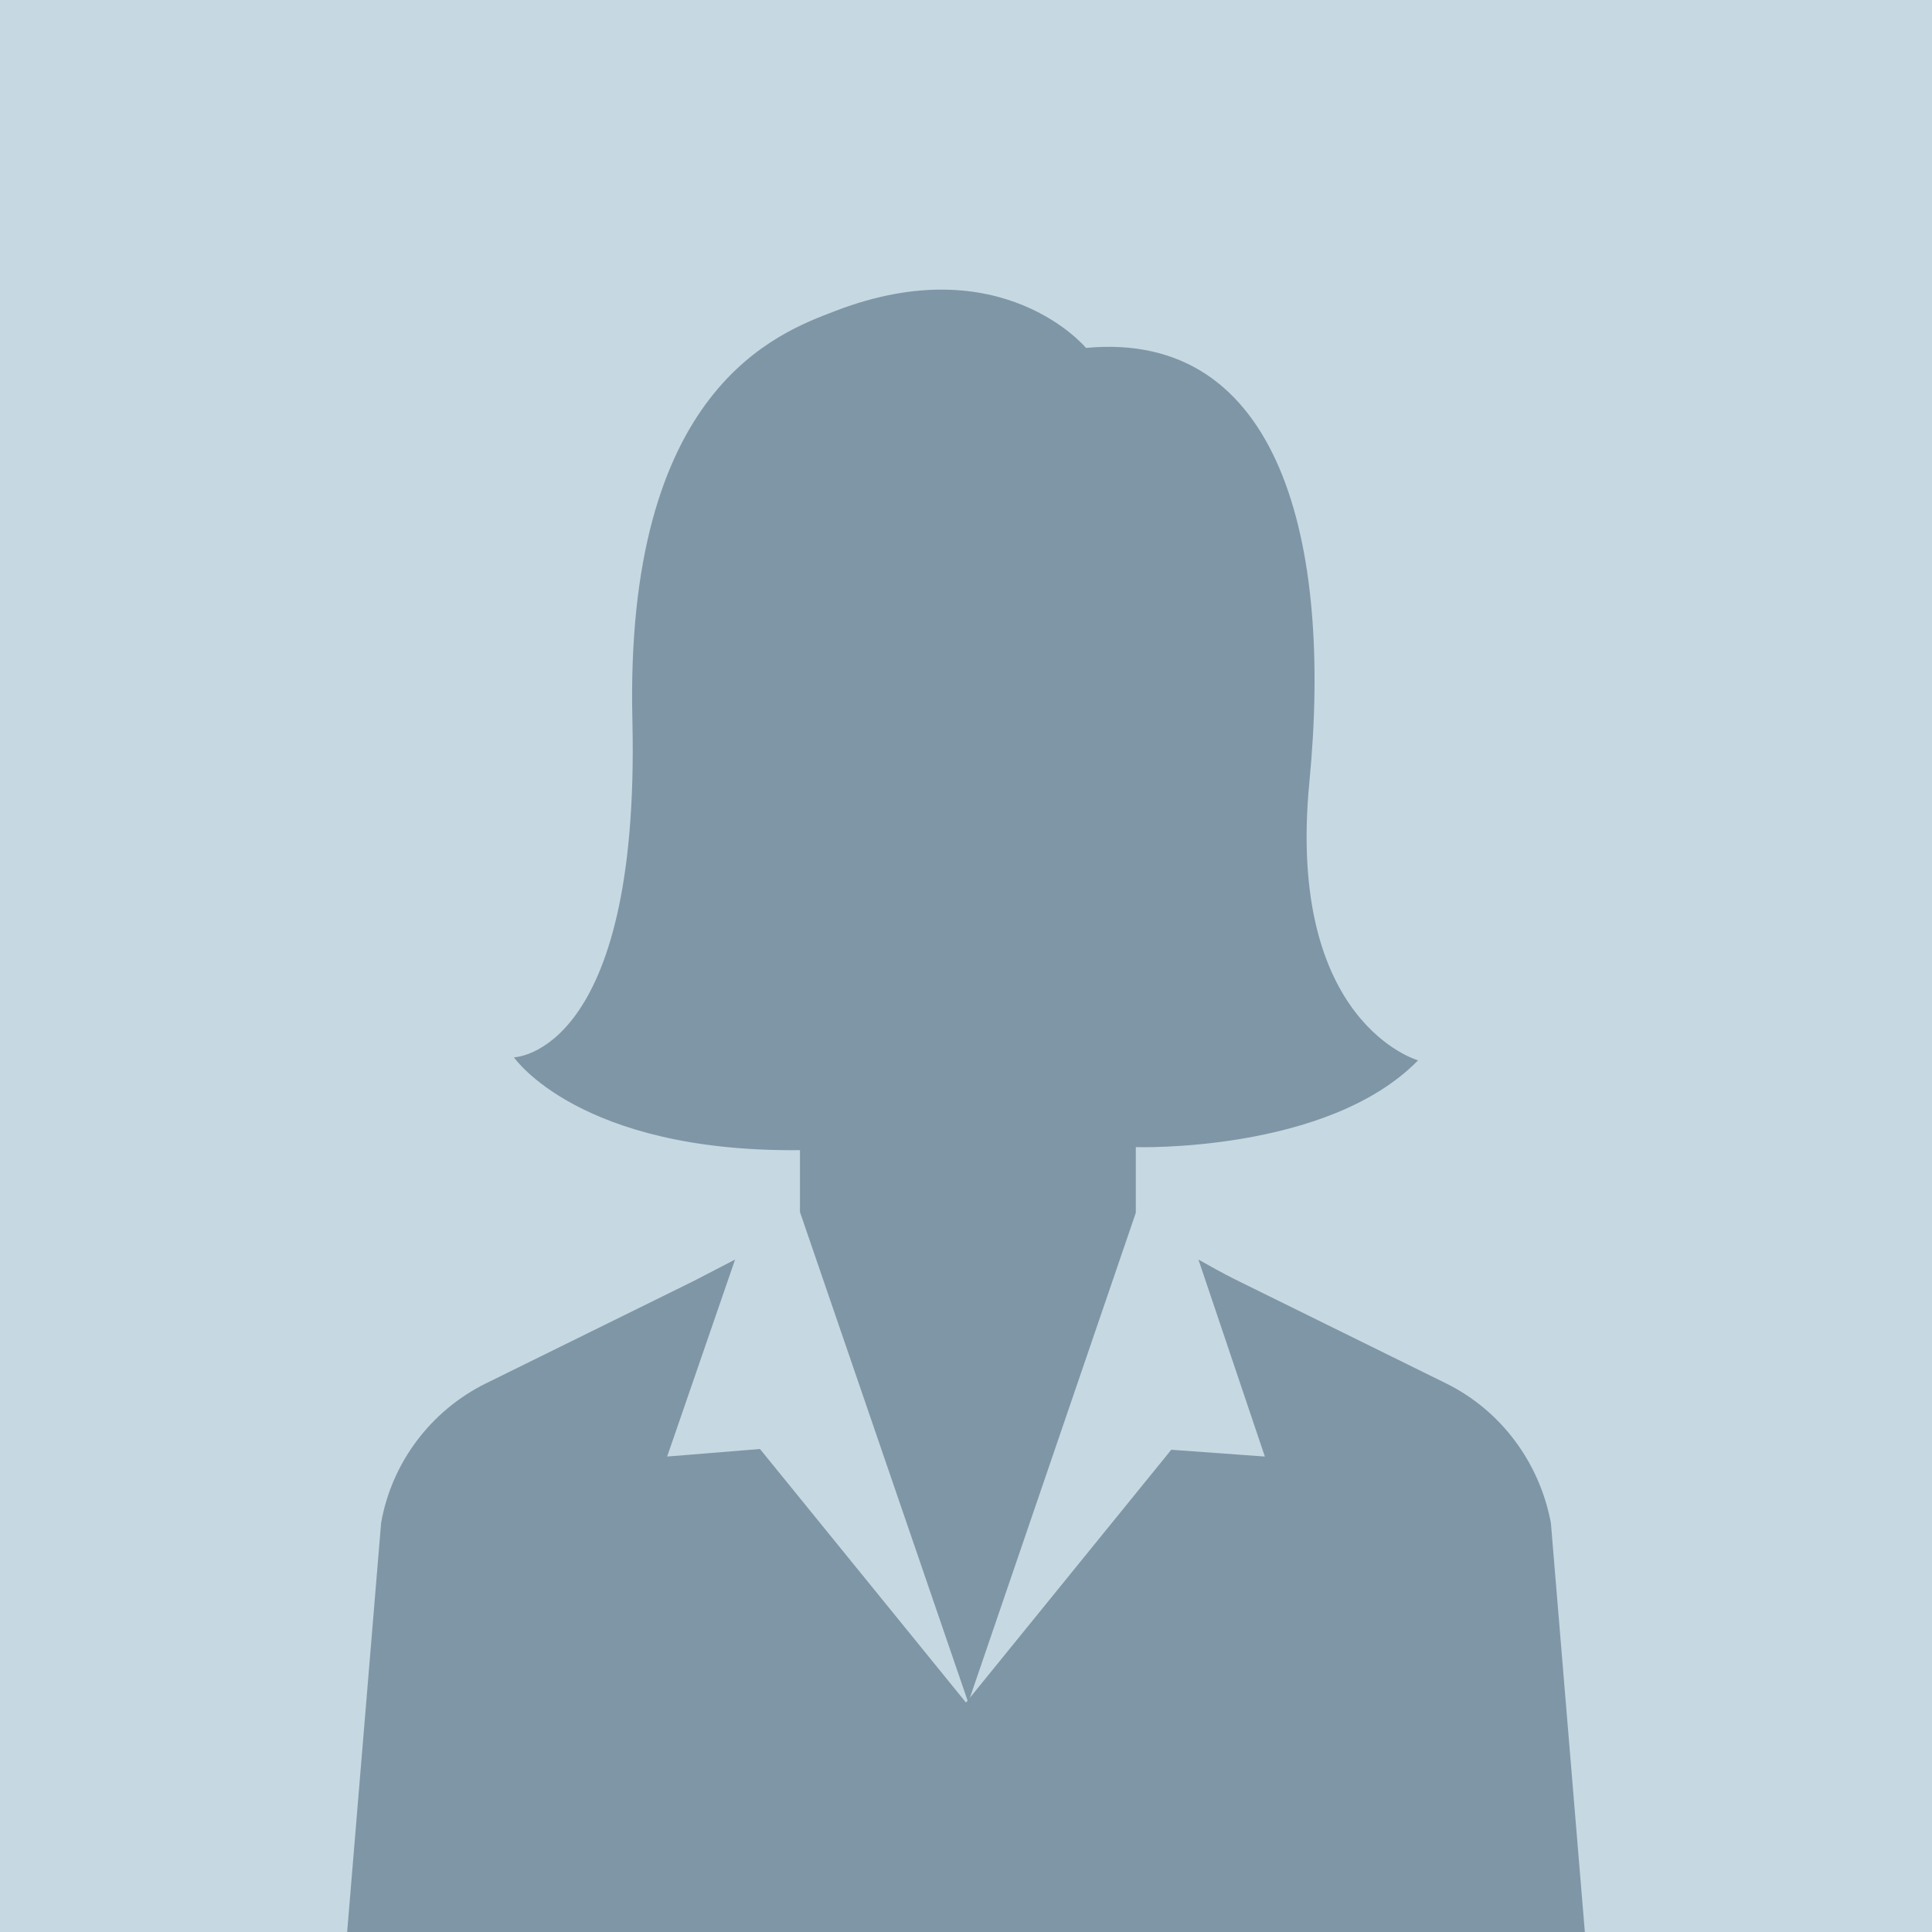
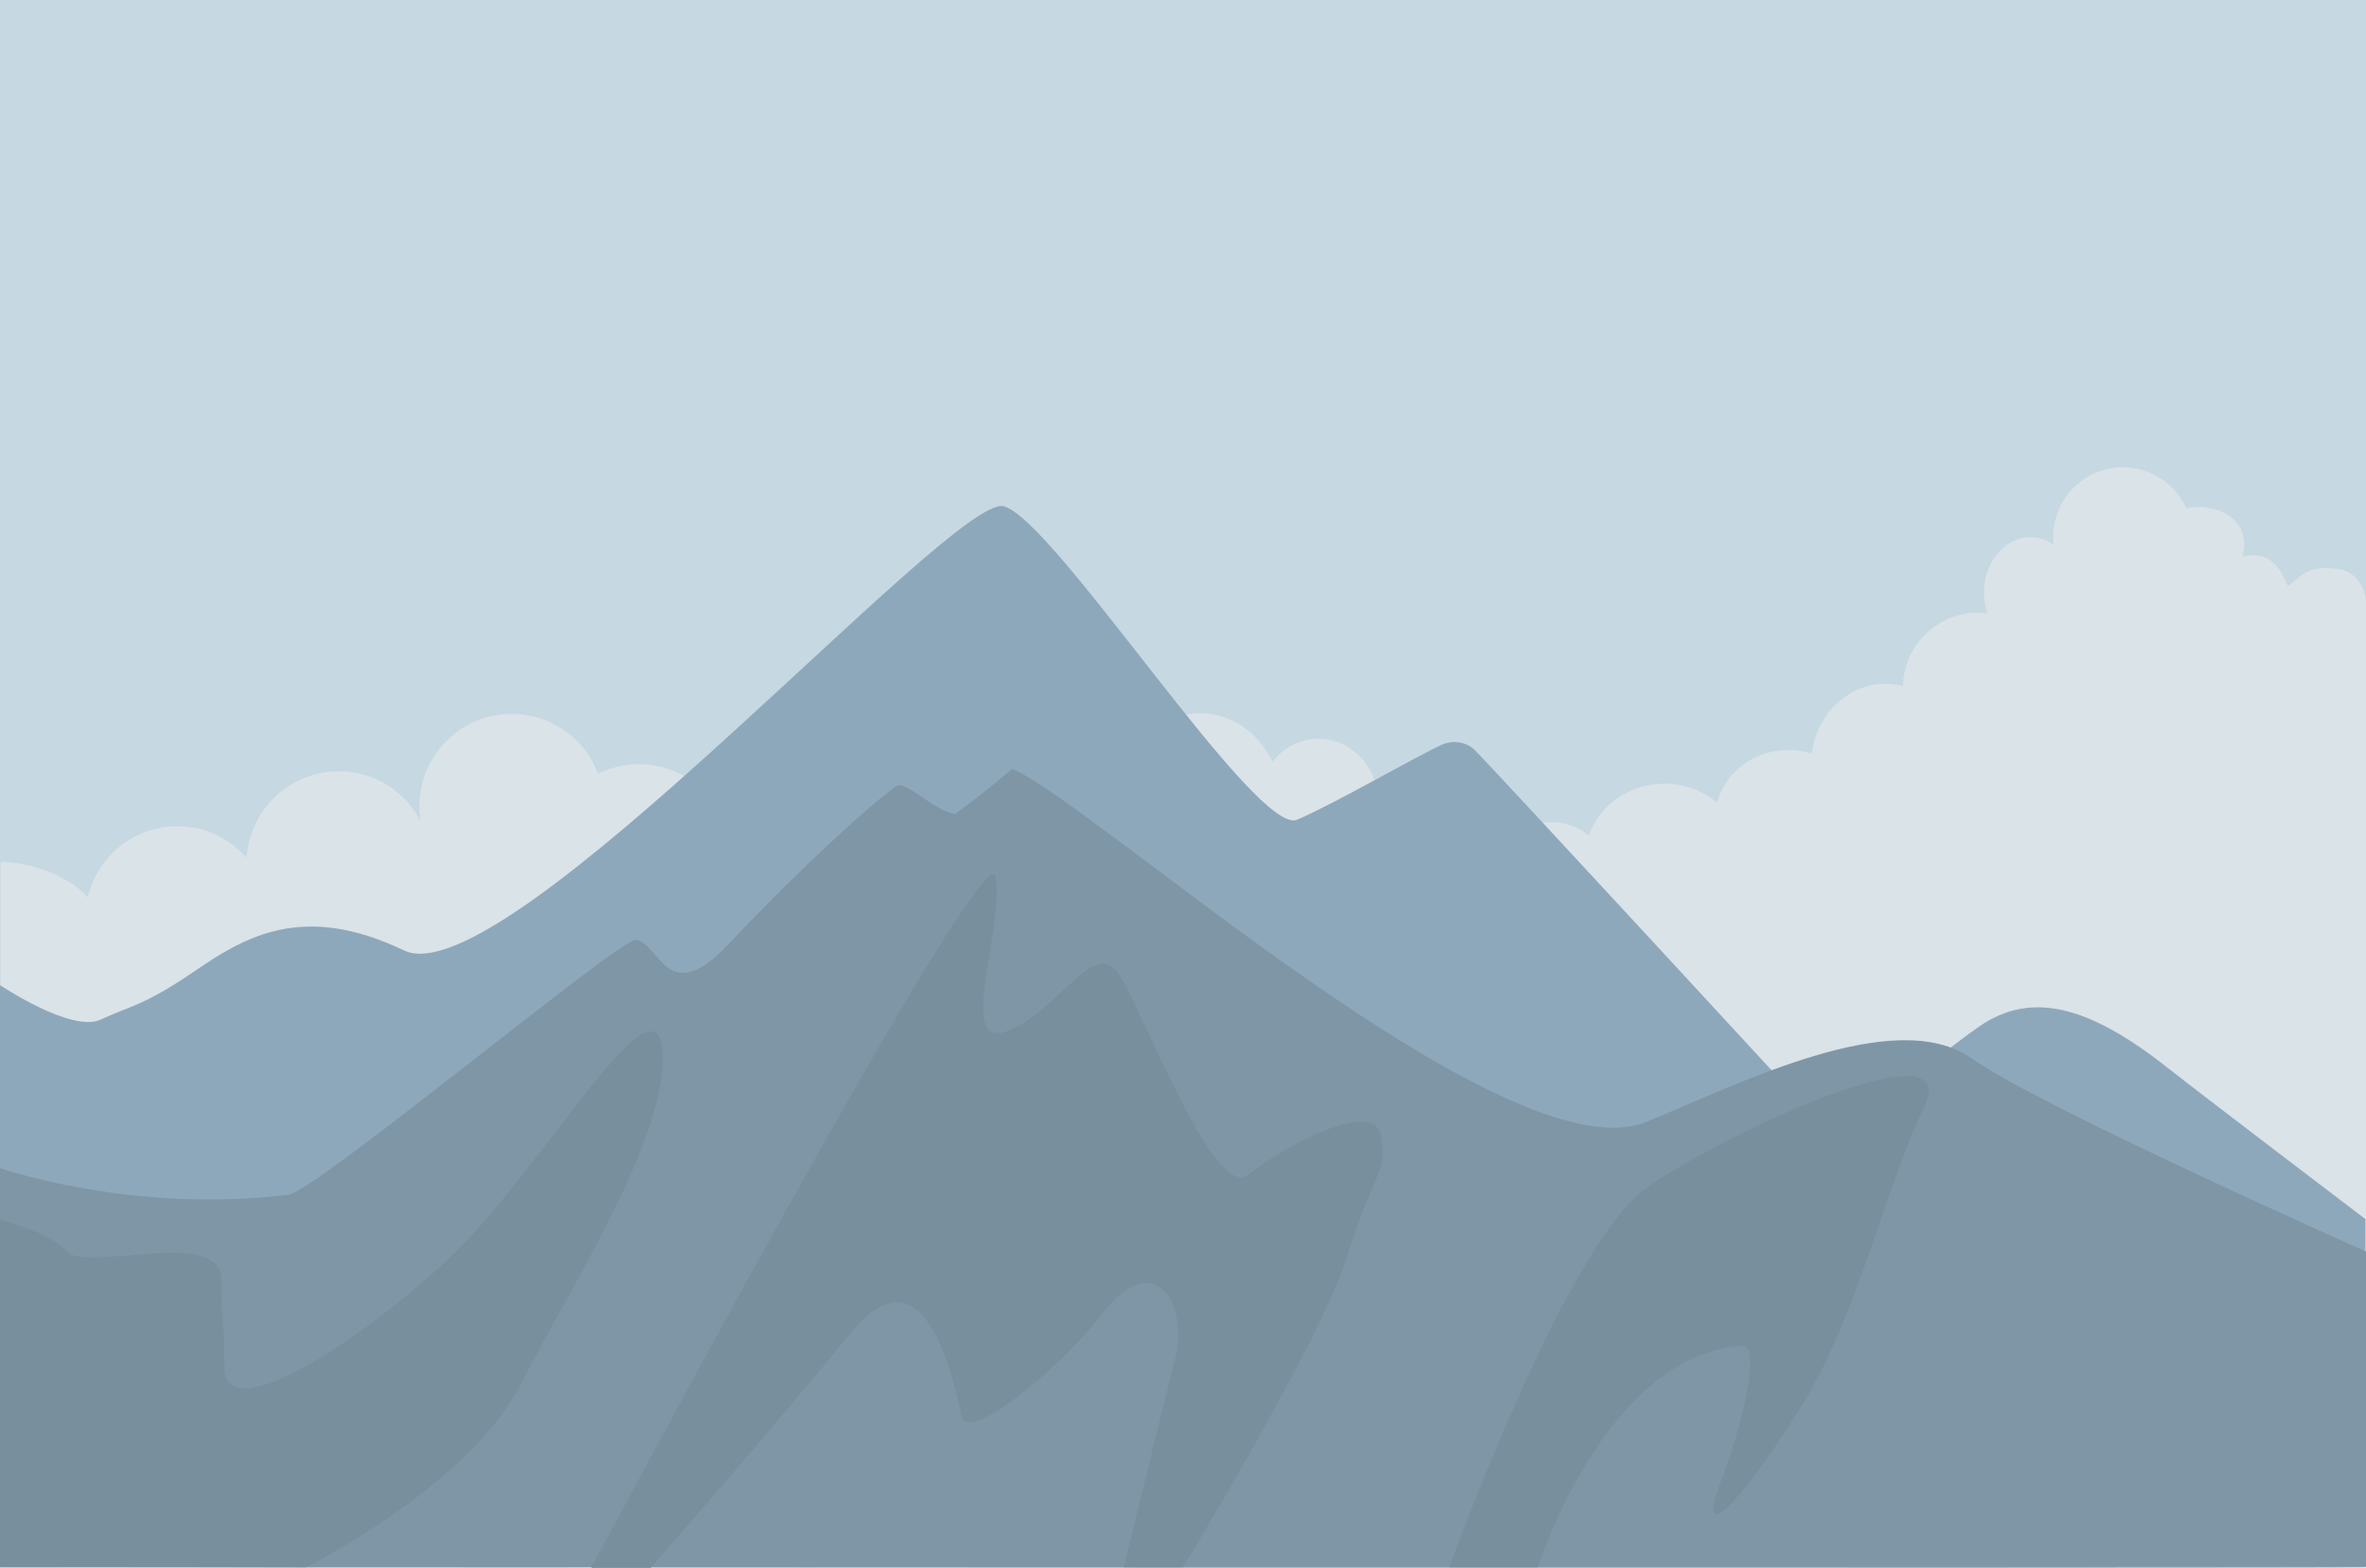
- <svg xmlns="http://www.w3.org/2000/svg" version="1.1" id="woman" x="0px" y="0px" viewBox="0 0 256 256" style="width: 256px; height: 256px;">
-   <rect fill="#C6D8E1" width="256" height="256" />
-   <path fill="#7F96A6" d="M150.5,160.1L150.5,160.1V152c0,0,25.4,0.8,37.4-11.5c0,0-17.5-4.9-14.4-36.9c3.1-31.9-3.9-59.9-29.6-57.5  c0,0-11.1-13.4-33.2-4.9c-7.6,2.9-28,10.2-26.9,54.4c1,44.2-15.7,44.5-15.7,44.5s8.6,12.6,37.9,12.3v8.2l22.3,65l22.2-64.9  L150.5,160.1z" />
-   <path fill="#7F96A6" d="M210,256l-4.5-54.2c-1.5-8-6.6-14.9-13.9-18.5l-28-13.8c-1.6-0.8-3.2-1.7-4.8-2.6l8.8,26.1l-12.4-0.9  L128,225.6L100.7,192L88.4,193l9-26.1l-5.6,2.9l-27.4,13.5c-7.3,3.6-12.5,10.5-13.9,18.5L46,256H210z" />
+ <svg xmlns="http://www.w3.org/2000/svg" version="1.1" id="default-image-solid" x="0px" y="0px" viewBox="0 0 400 265" style="width: 400px; height: 265px;">
+   <rect fill="#C6D8E1" width="400" height="265" />
+   <path fill="#D9E3E8" d="M395.3,96.2c-5-0.8-6.1,1.1-8.5,2.9c-1-2.3-2.6-6.2-7.7-5c1.5-5.3-2.6-8.4-7.7-8.4c-0.6,0-1.2,0.1-1.8,0.2  c-1.8-4.1-6-6.9-10.7-6.9c-6.5,0-11.8,5.3-11.8,11.8c0,0.4,0,0.9,0.1,1.3c-1.2-0.8-2.5-1.3-3.9-1.3c-4.3,0-7.9,4.2-7.9,9.4  c0,1.2,0.2,2.4,0.6,3.5c-0.5-0.1-1-0.1-1.6-0.1c-6.9,0-12.5,5.5-12.7,12.4c-0.9-0.2-1.9-0.4-2.9-0.4c-6.4,0-11.7,5.2-12.5,11.8  c-1.2-0.4-2.5-0.6-3.9-0.6c-5.9,0-10.8,3.8-12.1,8.9c-2.4-2-5.5-3.2-8.9-3.2c-6,0-11.1,3.7-12.8,8.8c-1.5-1.4-3.8-2.3-6.3-2.3  c-2.1,0-4.1,0.6-5.5,1.7h-0.1c-1.3-5.5-6.2-9.5-12.1-9.5c-2.4,0-4.7,0.7-6.6,1.9c-1.4-0.7-3-1.2-4.8-1.2c-0.3,0-0.5,0-0.8,0  c-1.5-4.1-5.2-7-9.5-7c-3.1,0-5.9,1.5-7.8,3.9c-2.2-4.8-6.8-8.2-12.2-8.2c-5.6,0-10.5,3.7-12.5,8.8c-2.1-0.9-4.4-1.5-6.9-1.5  c-6.8,0-12.5,3.9-14.5,9.3c-0.2,0-0.5,0-0.7,0c-5.2,0-9.6,3.2-11.4,7.8c-2.7-2.8-7-4.5-11.8-4.5c-3.3,0-6.4,0.9-8.9,2.3  c-2.1-6.5-8-12.2-18.1-9.9c-2.7-2.3-6.3-3.7-10.1-3.7c-2.5,0-4.8,0.6-6.9,1.6c-2.2-5.9-7.9-10.1-14.6-10.1c-8.6,0-15.6,7-15.6,15.6  c0,0.9,0.1,1.7,0.2,2.5c-2.6-5-7.8-8.4-13.8-8.4c-8.3,0-15.1,6.5-15.6,14.6c-2.9-3.2-7-5.3-11.7-5.3c-7.4,0-13.5,5.1-15.2,12  c-2.9-3.5-9.8-6-14.7-6v119.2h400V102C400,102,400,97,395.3,96.2z" />
+   <path fill="#8EA8BB" d="M400,206.2c0,0-25.3-19.2-33.6-25.7c-13.4-10.6-23.1-12.9-31.7-7s-23.9,19.7-23.9,19.7s-58.9-63.9-61.5-66.4  c-1.5-1.4-3.6-1.7-5.5-0.9c-5.2,2.4-17.6,9.7-24.5,12.7c-6.9,2.9-41-50.7-49.6-53s-84.3,83.3-101.4,75.1s-26.9-2.3-35.4,3.5  c-8.6,5.9-11,5.9-15.9,8.2s-17.1-5.9-17.1-5.9V265c0,0,400,0.2,400,0v-58.8H400z" />
+   <path fill="#7E96A6" d="M333.4,179c-13.1-9.3-40,4.6-55.1,10.7c-23.6,9.6-94-54.4-107.2-59.7c0,0-4.2,3.7-9.6,7.6  c-3.5-0.4-8.4-5.7-9.9-4.7c-4.6,3.1-17.8,15.4-28.3,26.6c-10.5,11.3-11.7,0-15.8-0.6c-2.5-0.4-54.1,42.5-58.7,43.1  C22.3,205.3,0,197.5,0,197.5V265l400-0.1v-53.3C400,211.6,344.8,187.1,333.4,179z" />
+   <path fill="#788F9E" d="M0,264.9v-58.6c0,0,8.2,1.8,11.3,5.3c3.1,3.6,26.1-4.2,26.1,4.7s0.5,4.2,0.5,14.8c0,10.7,23-4.2,38.1-18.4  s34.9-49.2,36-35c1,14.2-15.1,39.2-24,56.4C79.1,251.4,51.7,265,51.7,265L0,264.9z" />
+   <path fill="#788F9E" d="M100,265c0,0,66.7-125.1,68.3-116.8s-6.8,29.7,2.1,26.1c8.9-3.6,14.6-16,18.8-9.5s16.2,38.6,21.9,33.8  c5.7-4.7,21.4-13.1,22.4-6.5c1,6.5-1,5.3-5.7,20.2C223.1,227.1,200,265,200,265h-10c0,0,6-24.8,8.6-34.9c2.6-10.1-3.7-19-12-8.3  s-23,22-24,17.8s-5.7-30.3-18.8-14.2c-13,16-33.8,39.7-33.8,39.7h-10V265z" />
+   <path fill="#788F9E" d="M245,265c0,0,19.8-54.7,33.4-64.2s53.7-27.9,46.9-13.6c-6.8,14.2-11,34.4-20.3,49.8  c-9.4,15.4-18.8,26.1-14.1,13.6c4.7-12.5,6.4-23.3,3.7-23.1C271.3,229.1,260,265,260,265H245z" />
</svg>
